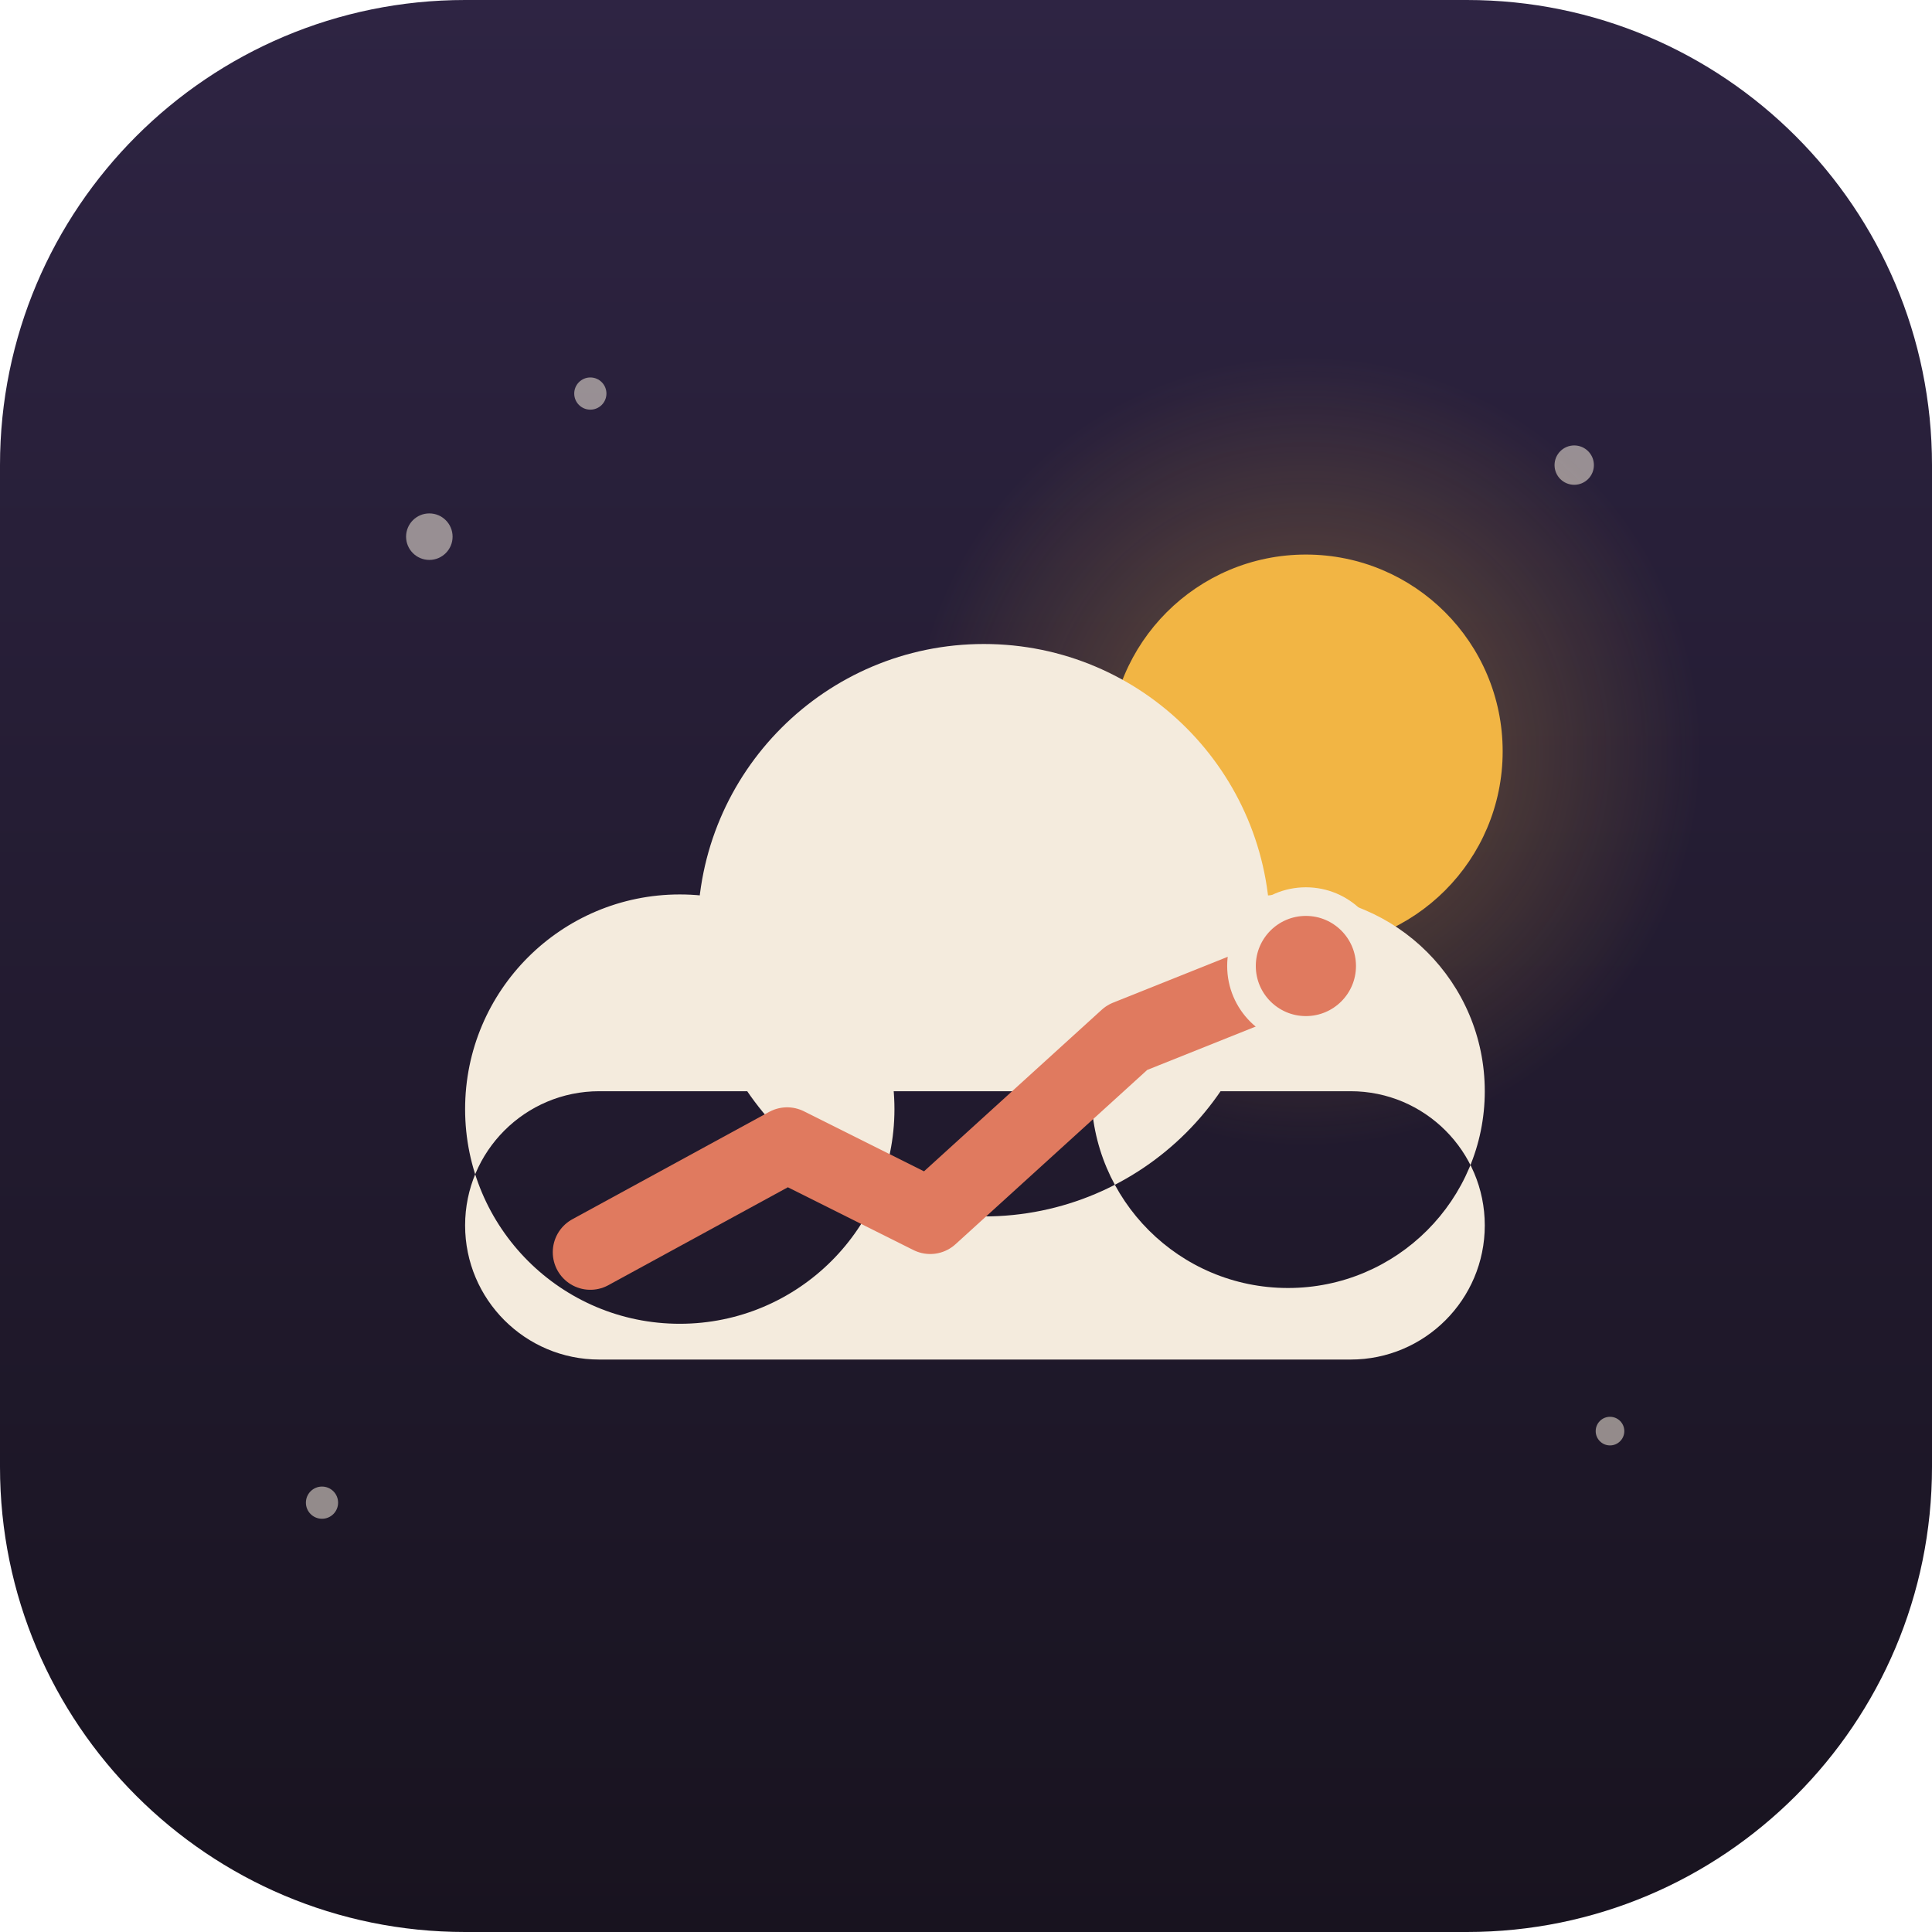
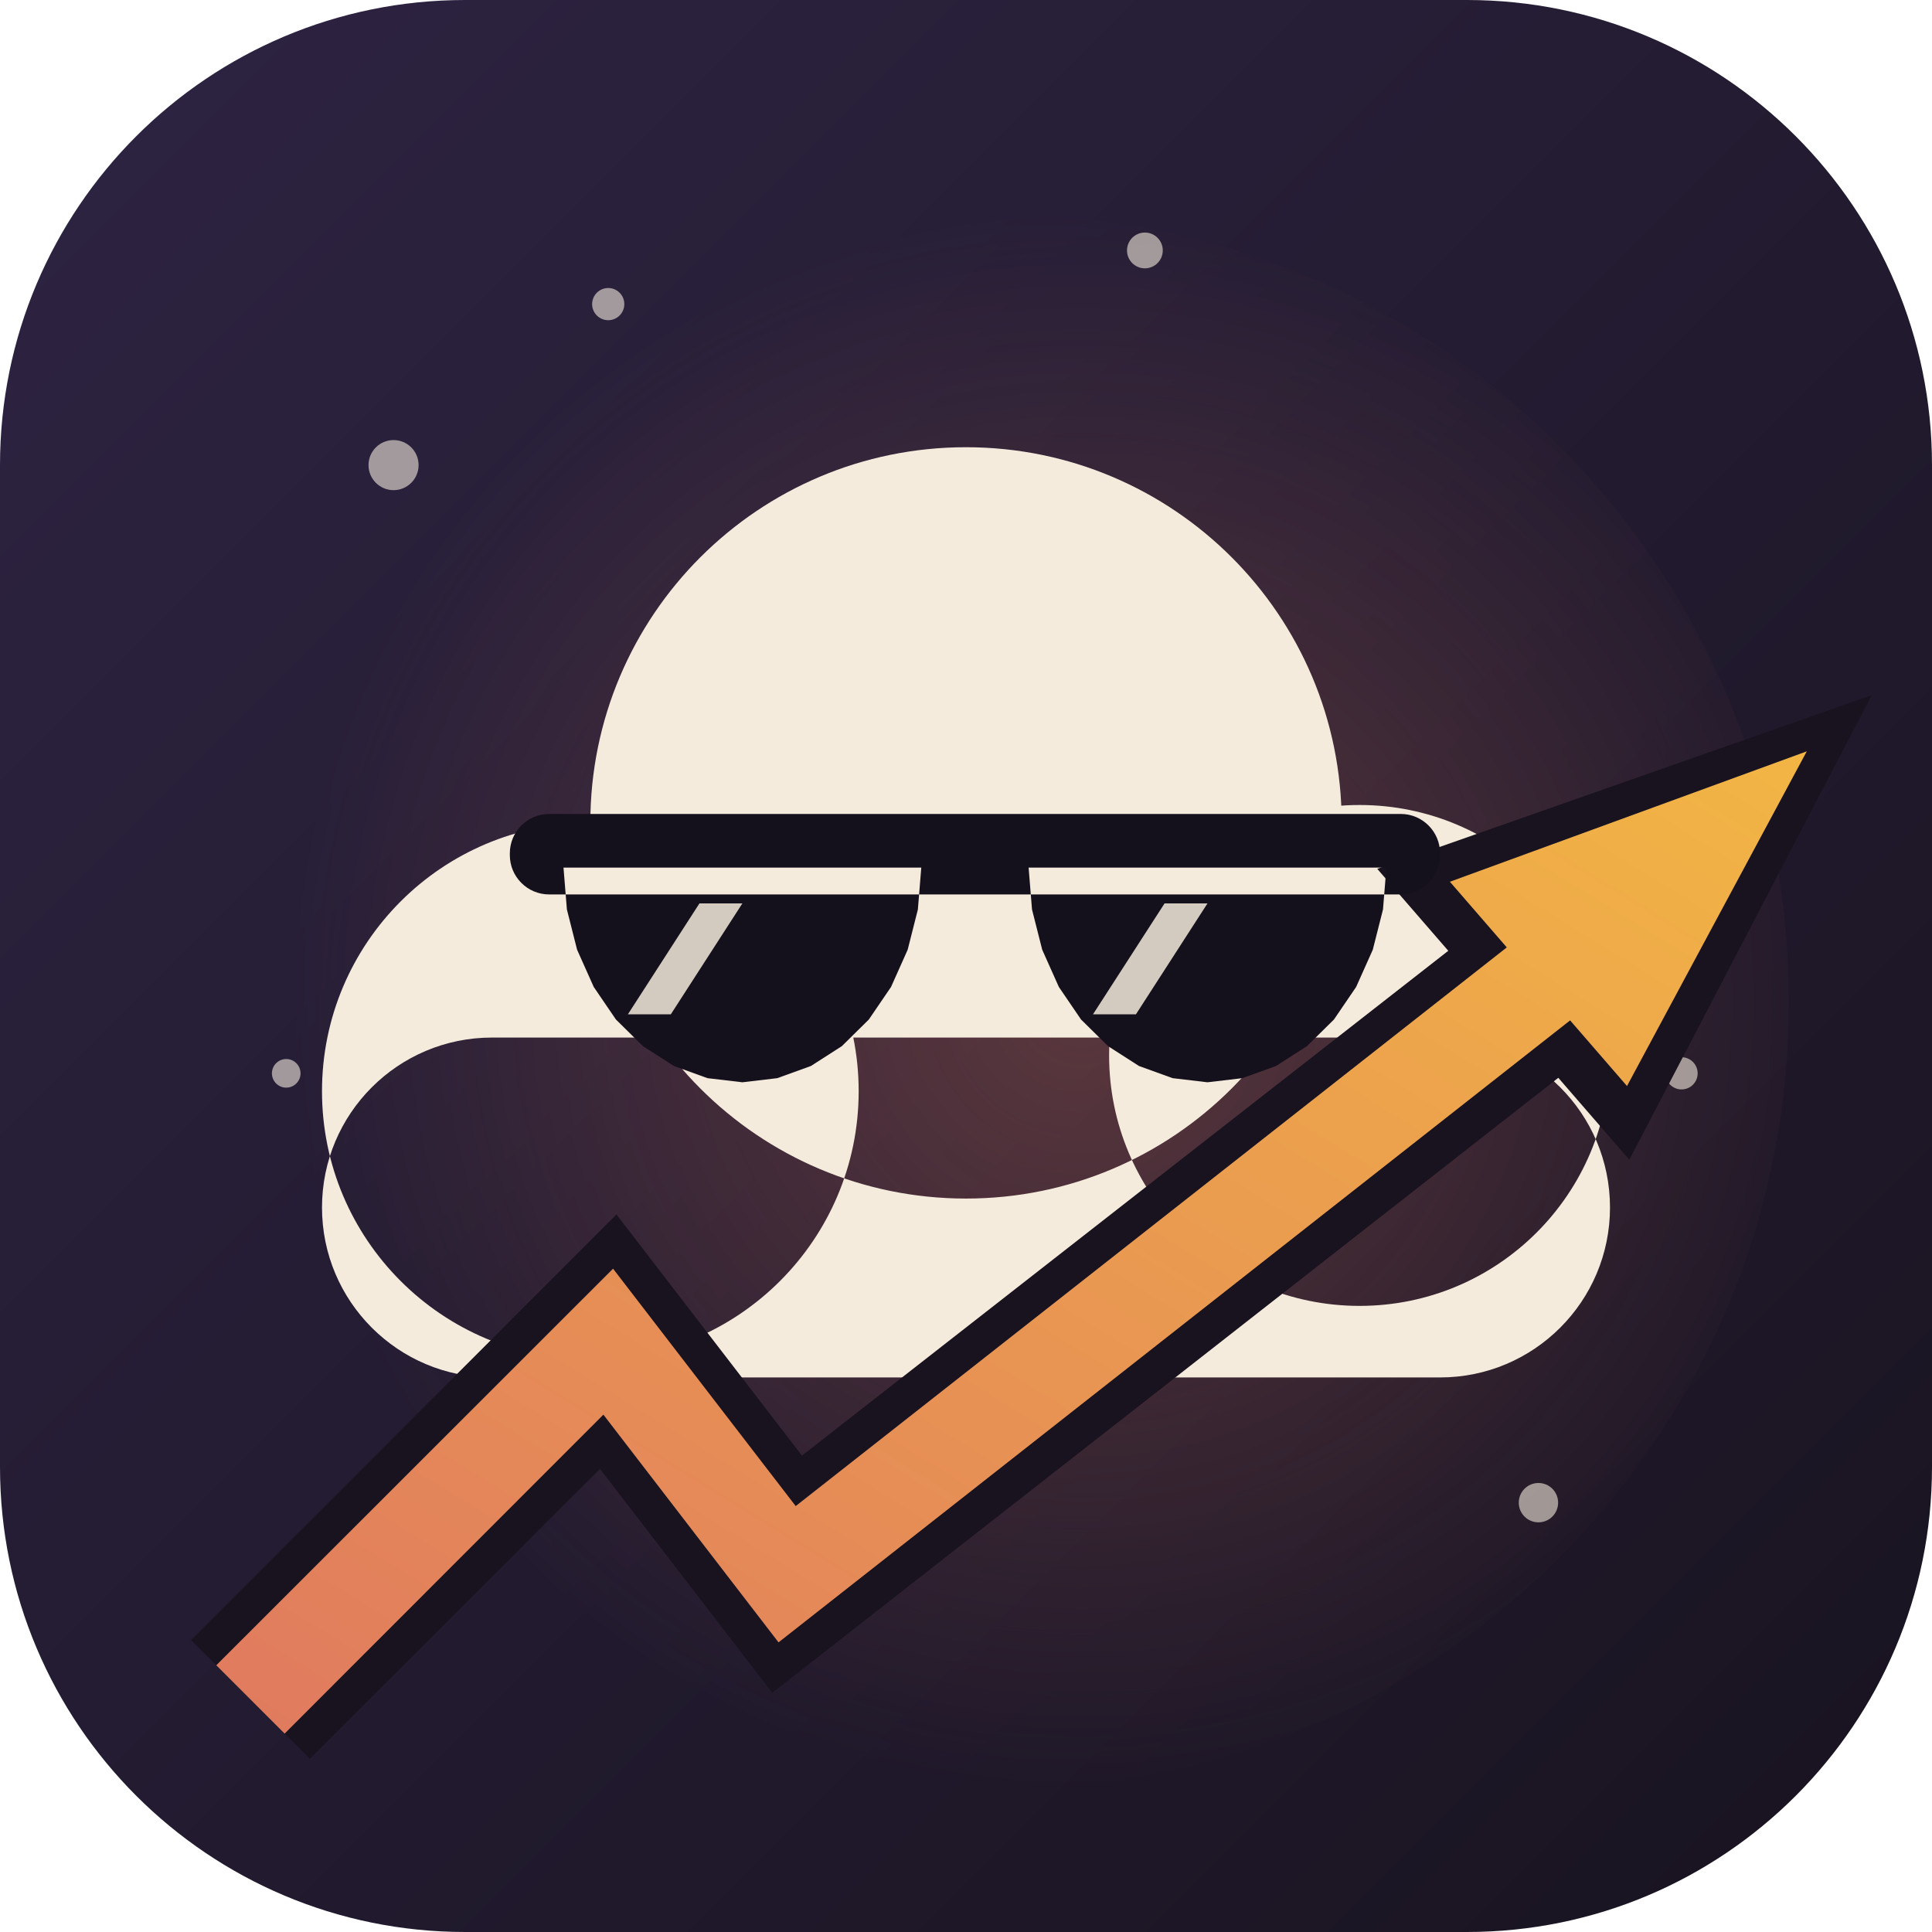
<svg xmlns="http://www.w3.org/2000/svg" viewBox="0 0 108 108">
  <defs>
-     <linearGradient id="mc" x1="0" y1="0" x2="0" y2="1">
+     <linearGradient id="mc" x1="0" y1="0" x2="1" y2="1">
      <stop offset="0" stop-color="#2E2443" />
      <stop offset="1" stop-color="#18131F" />
    </linearGradient>
-     <radialGradient id="mh">
-       <stop offset="0" stop-color="#F2B544" stop-opacity=".35" />
-       <stop offset="1" stop-color="#F2B544" stop-opacity="0" />
+     <radialGradient id="mh" cx=".55" cy=".5" r=".5">
+       <stop offset="0" stop-color="#E07A5F" stop-opacity=".30" />
+       <stop offset="1" stop-color="#E07A5F" stop-opacity="0" />
    </radialGradient>
+     <linearGradient id="mr" x1="0" y1="1" x2="1" y2="0">
+       <stop offset="0" stop-color="#E07A5F" />
+       <stop offset="1" stop-color="#F2B544" />
+     </linearGradient>
  </defs>
  <rect width="108" height="108" rx="26" fill="url(#mc)" />
-   <circle cx="24" cy="30" r="1.3" fill="#F4EBDD" opacity=".55" />
-   <circle cx="33" cy="22" r="0.9" fill="#F4EBDD" opacity=".55" />
-   <circle cx="88" cy="26" r="1.1" fill="#F4EBDD" opacity=".55" />
-   <circle cx="90" cy="80" r="0.8" fill="#F4EBDD" opacity=".55" />
-   <circle cx="18" cy="84" r="0.9" fill="#F4EBDD" opacity=".55" />
-   <circle cx="73" cy="42" r="22" fill="url(#mh)" />
-   <circle cx="73" cy="42" r="11" fill="#F2B544" />
-   <path d="M26,62 a12,12 0 1,0 24,0 a12,12 0 1,0 -24,0 Z M39,52 a16,16 0 1,0 32,0 a16,16 0 1,0 -32,0 Z M61,61 a11,11 0 1,0 22,0 a11,11 0 1,0 -22,0 Z M33.5,61 H75.5 A7.5,7.5 0 0 1 83,68.5 V68.5 A7.5,7.5 0 0 1 75.5,76 H33.5 A7.5,7.5 0 0 1 26,68.5 V68.5 A7.5,7.5 0 0 1 33.5,61 Z" fill="#F4EBDD" />
-   <path d="M33,70 L44,64 L52,68 L63,58 L73,54" fill="none" stroke="#E07A5F" stroke-width="4.2" stroke-linecap="round" stroke-linejoin="round" />
-   <circle cx="73" cy="54" r="3.6" fill="#E07A5F" stroke="#F4EBDD" stroke-width="1.6" />
+   <circle cx="56" cy="56" r="44" fill="url(#mh)" />
+   <circle cx="22" cy="26" r="1.4" fill="#F4EBDD" opacity=".6" />
+   <circle cx="34" cy="17" r="0.9" fill="#F4EBDD" opacity=".6" />
+   <circle cx="86" cy="84" r="1.1" fill="#F4EBDD" opacity=".6" />
+   <circle cx="16" cy="60" r="0.8" fill="#F4EBDD" opacity=".6" />
+   <circle cx="94" cy="60" r="0.9" fill="#F4EBDD" opacity=".6" />
+   <circle cx="64" cy="14" r="1.0" fill="#F4EBDD" opacity=".6" />
+   <path d="M18,61 a15,15 0 1,0 30,0 a15,15 0 1,0 -30,0 Z M33,46 a21,21 0 1,0 42,0 a21,21 0 1,0 -42,0 Z M62,59 a14,14 0 1,0 28,0 a14,14 0 1,0 -28,0 Z M27.5,58 H80.5 A9.5,9.5 0 0 1 90,67.5 V67.5 A9.5,9.5 0 0 1 80.5,77 H27.5 A9.5,9.5 0 0 1 18,67.5 V67.5 A9.5,9.5 0 0 1 27.5,58 Z" fill="#F4EBDD" />
+   <path d="M17.32,98.32 L33.54,82.11 L43.17,94.63 L87.11,60.25 L91.08,64.83 L104.63,38.86 L76.99,48.57 L80.96,53.15 L44.83,81.37 L34.46,67.89 L10.68,91.68 Z" fill="#18131F" />
+   <path d="M15.91,96.91 L33.73,79.08 L43.52,91.81 L87.77,57.04 L90.95,60.71 L101.00,42.00 L81.05,49.29 L84.23,52.96 L44.48,84.19 L34.27,70.92 L12.09,93.09 Z" fill="url(#mr)" />
+   <path d="M31.50,48.50 L31.50,48.50 L31.69,50.84 L32.26,53.09 L33.19,55.17 L34.43,56.99 L35.94,58.48 L37.67,59.59 L39.55,60.27 L41.50,60.50 L43.45,60.27 L45.33,59.59 L47.06,58.48 L48.57,56.99 L49.81,55.17 L50.74,53.09 L51.31,50.84 L51.50,48.50 L51.50,48.50 Z M57.50,48.50 L57.50,48.50 L57.69,50.84 L58.26,53.09 L59.19,55.17 L60.43,56.99 L61.94,58.48 L63.67,59.59 L65.55,60.27 L67.50,60.50 L69.45,60.27 L71.33,59.59 L73.06,58.48 L74.57,56.99 L75.81,55.17 L76.74,53.09 L77.31,50.84 L77.50,48.50 L77.50,48.50 Z M30.7,45.5 H78.3 A2.2,2.2 0 0 1 80.5,47.7 V47.8 A2.2,2.2 0 0 1 78.3,50 H30.7 A2.2,2.2 0 0 1 28.5,47.8 V47.7 A2.2,2.2 0 0 1 30.7,45.5 Z" fill="#15111C" />
+   <path d="M39.10,50.50 L41.50,50.50 L37.50,56.70 L35.10,56.70 Z M65.10,50.50 L67.50,50.50 L63.50,56.70 L61.10,56.70 Z" fill="#F4EBDD" opacity=".85" />
</svg>
